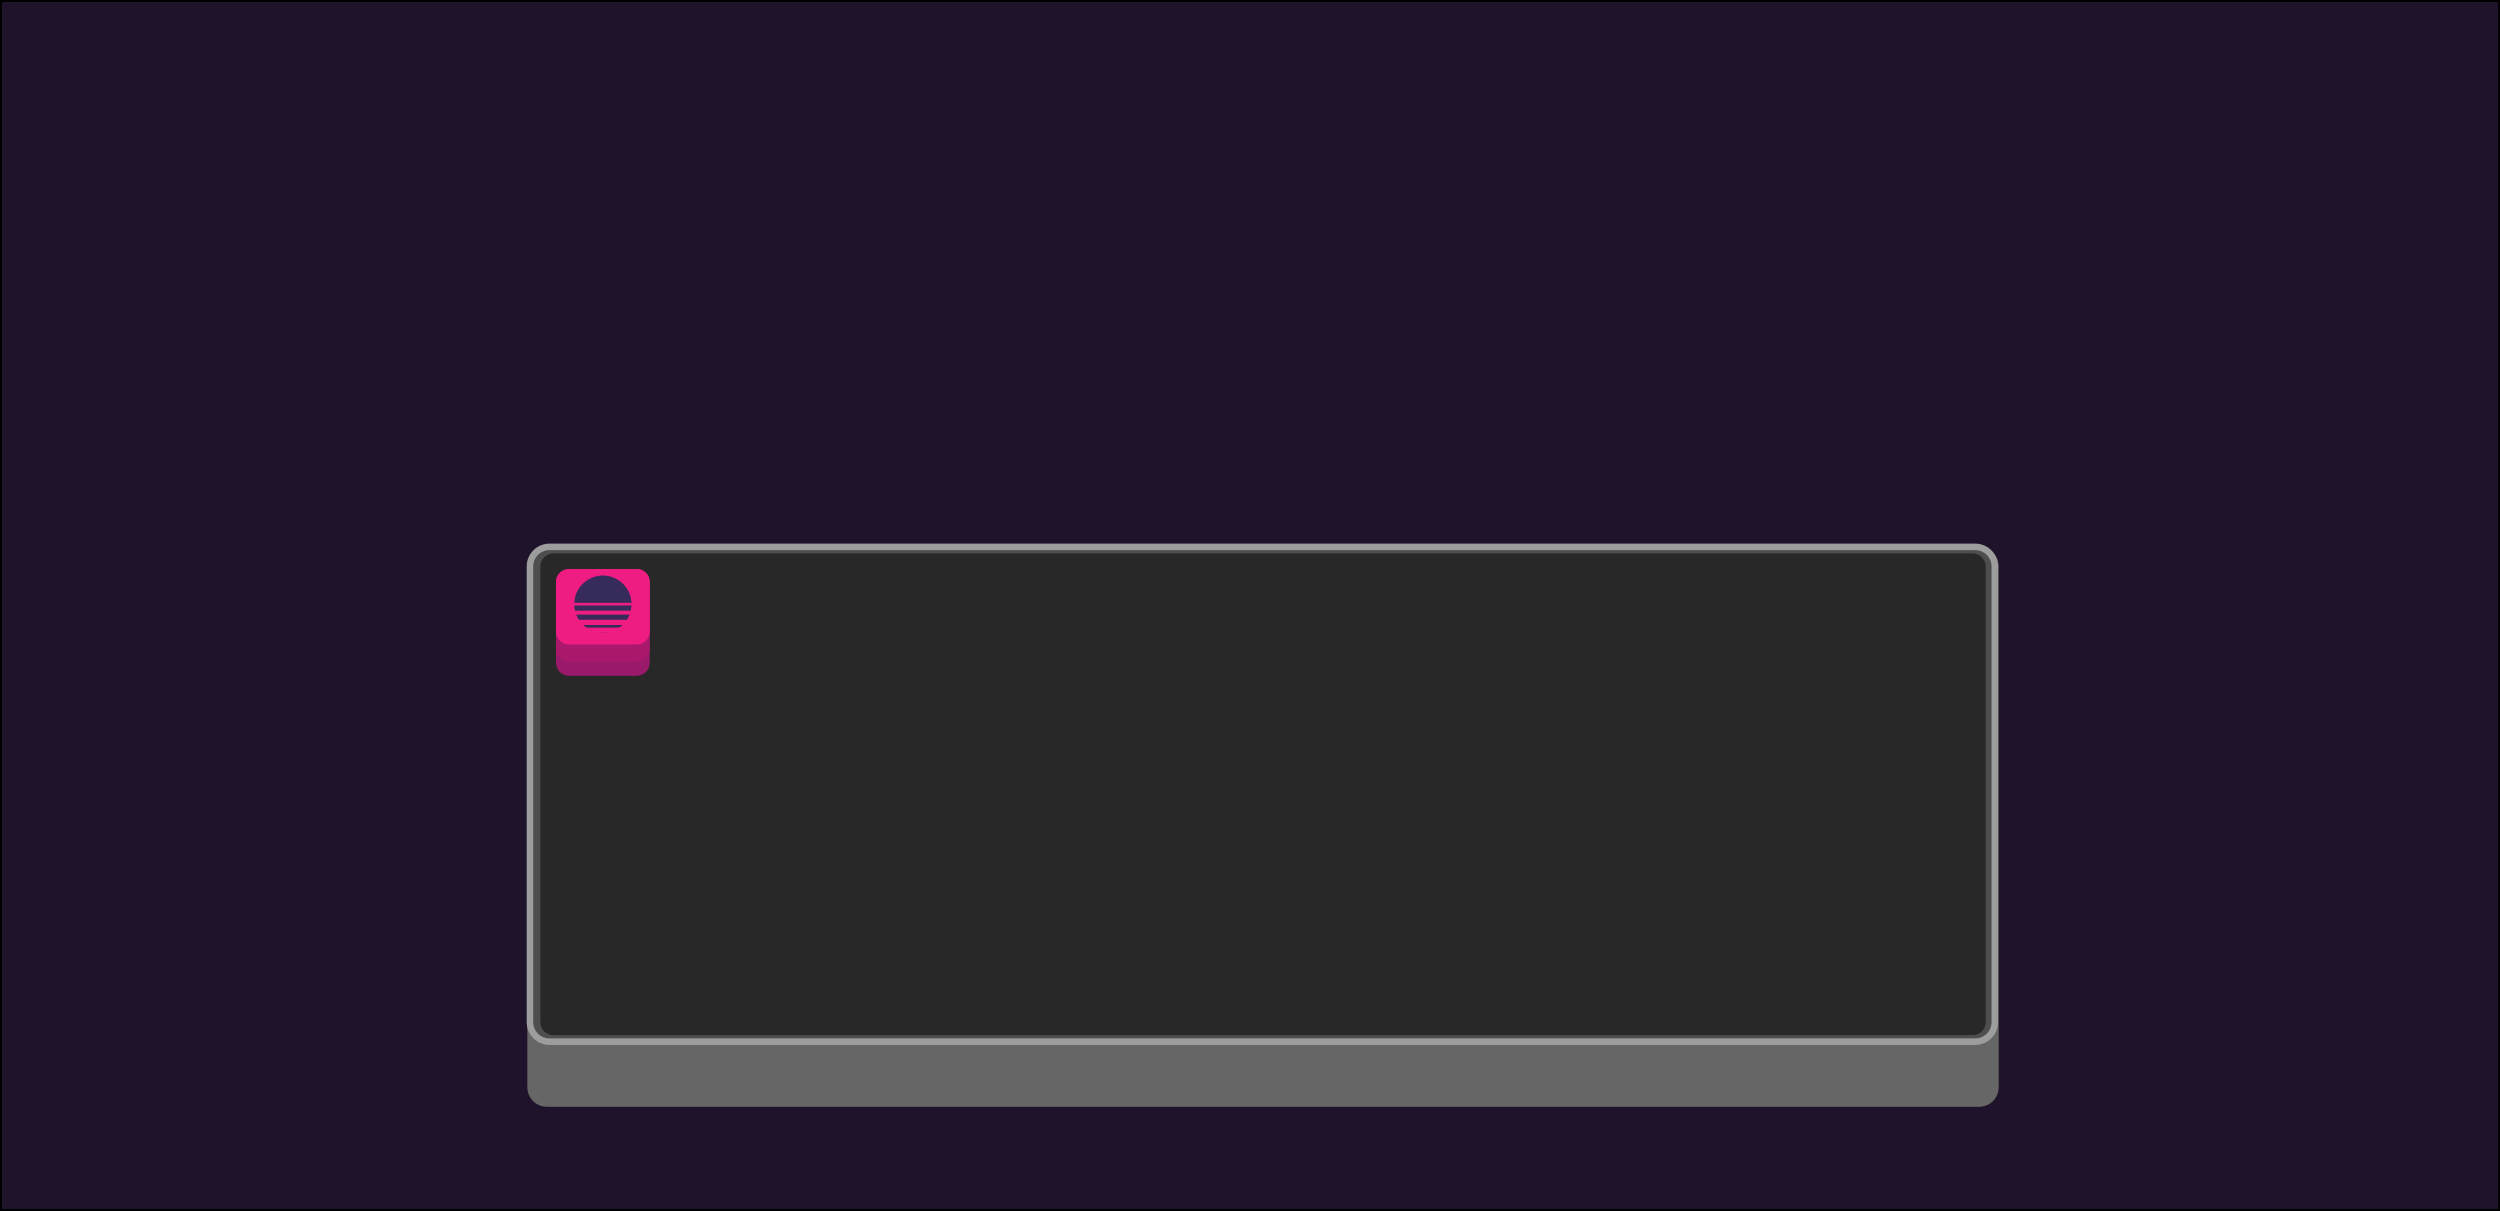
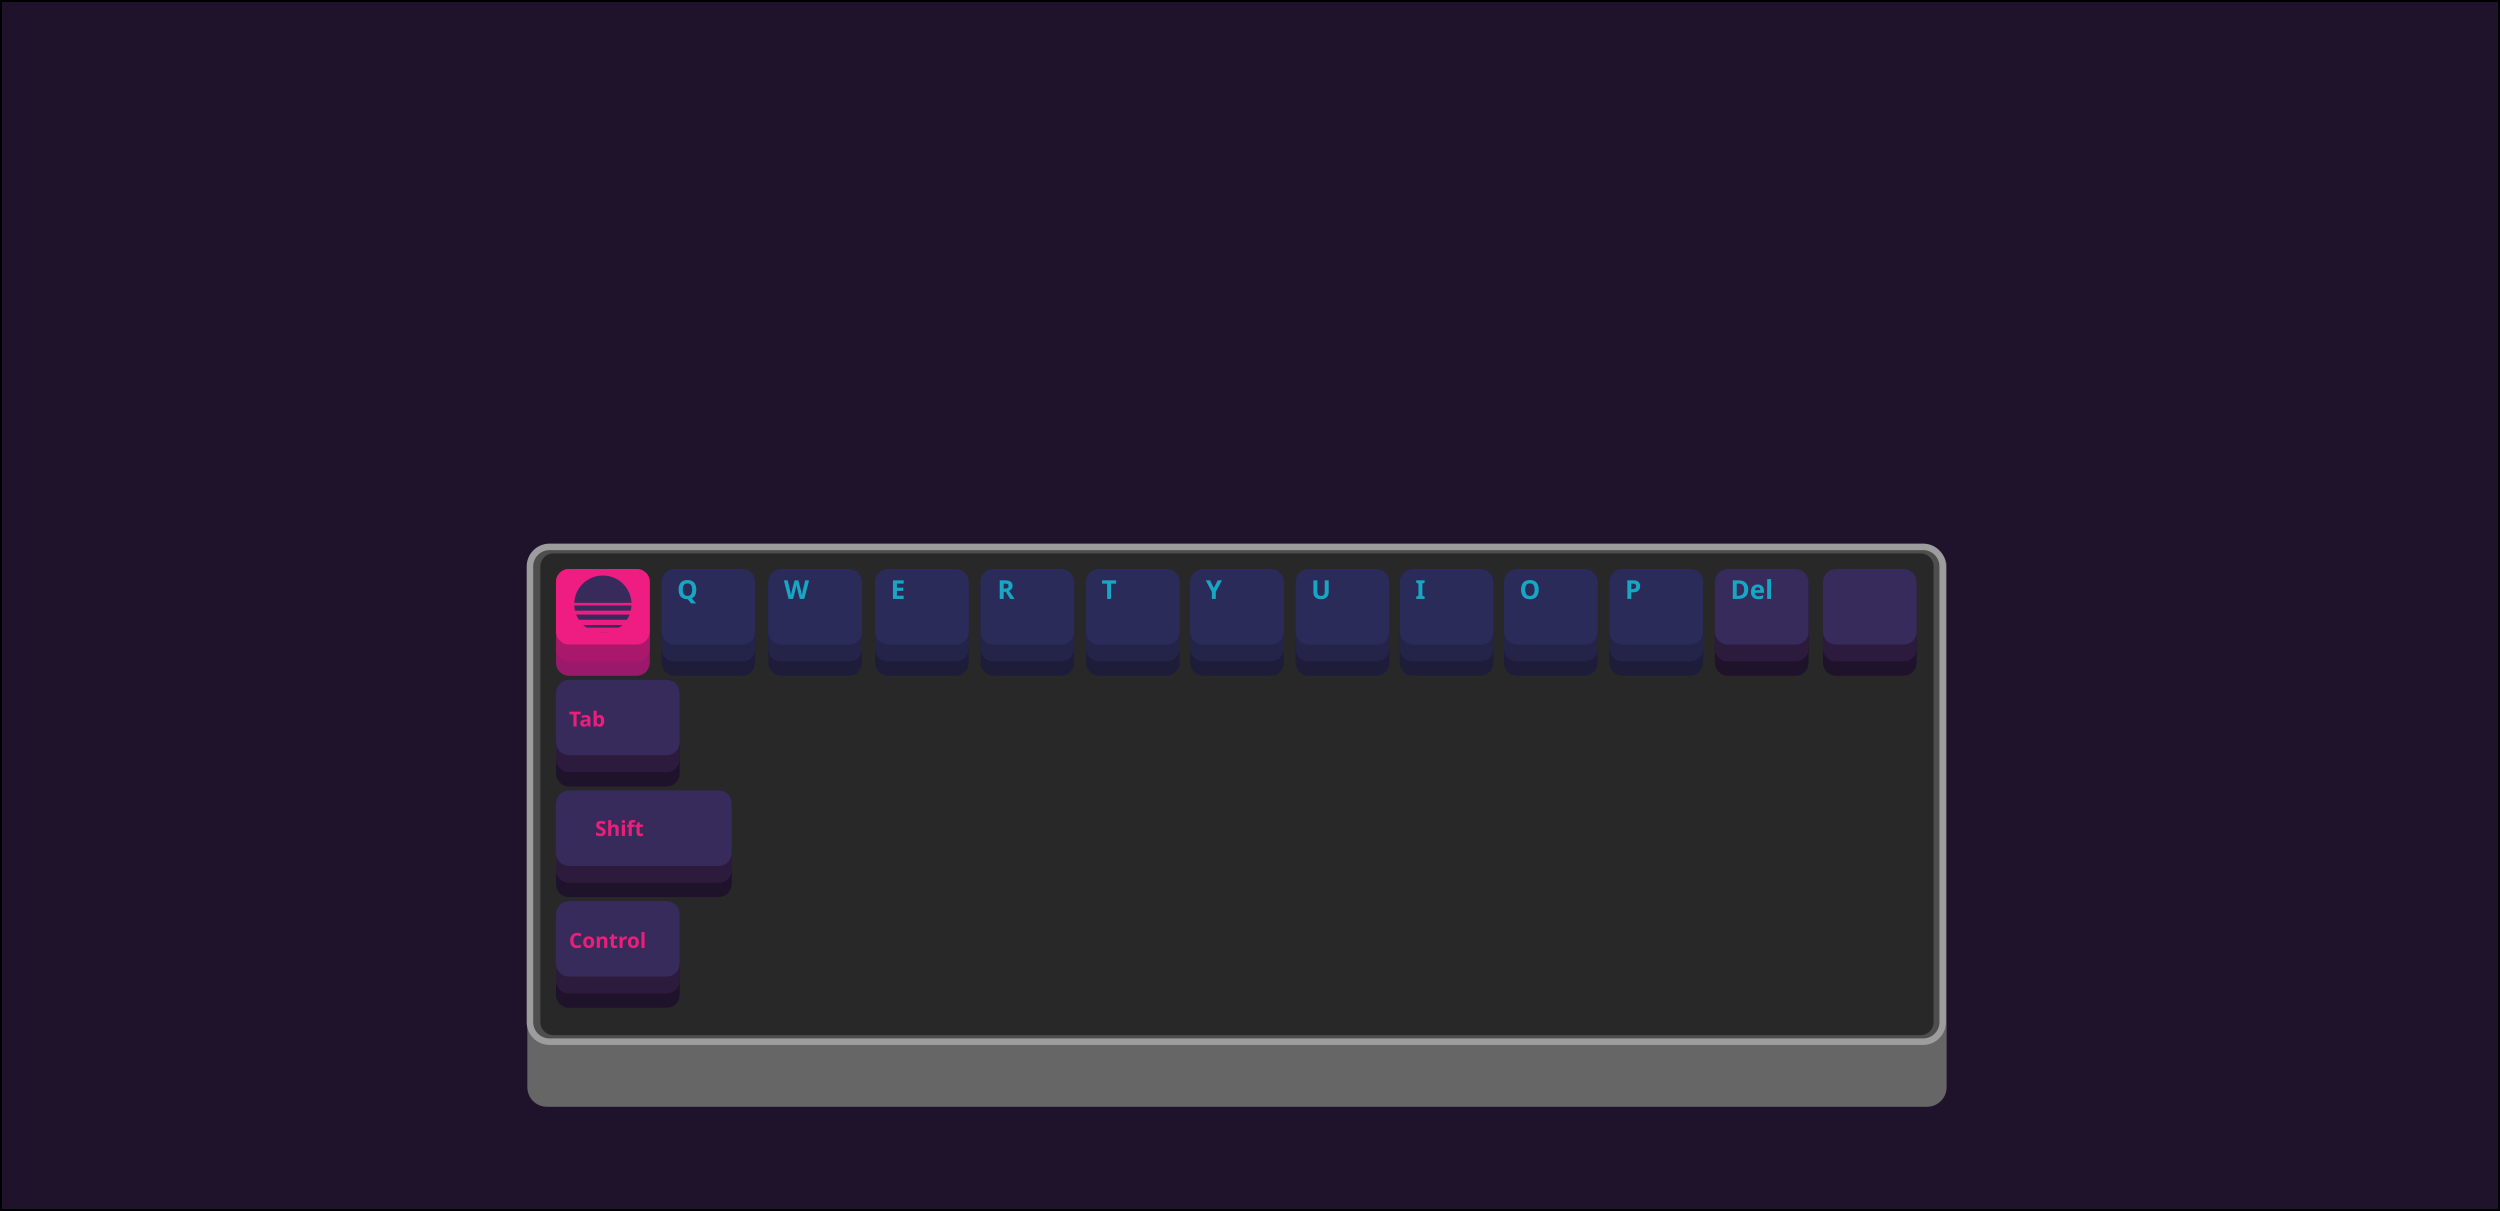
<svg xmlns="http://www.w3.org/2000/svg" version="1.1" width="100%" height="100%" viewBox="0 0 1920 930">
  <rect width="100%" height="100%" style="fill:#1e132b;stroke-width:3;stroke:rgb(0,0,0)" />
-   <rect x="405" y="420" rx="15" ry="15" width="1130" height="430" style="fill:#666666;" />
-   <rect x="407" y="420" rx="15" ry="15" width="1125" height="380" style="fill:#4e4e4e;stroke:#9c9d9c;stroke-width:5;" />
-   <rect x="415" y="425" rx="10" ry="10" width="1110" height="370" style="fill:#282828;" />
+   <rect x="405" y="420" rx="15" ry="15" width="1090" height="430" style="fill:#666666;" />
+   <rect x="407" y="420" rx="15" ry="15" width="1085" height="380" style="fill:#4e4e4e;stroke:#9c9d9c;stroke-width:5;" />
+   <rect x="415" y="425" rx="10" ry="10" width="1070" height="370" style="fill:#282828;" />
  <rect x="427" y="437" rx="10" ry="10" width="72" height="82" style="fill:#9b196a;" />
  <rect x="427" y="437" rx="10" ry="10" width="72" height="71" style="fill:#aa186b;" />
  <rect x="427" y="437" rx="10" ry="10" width="72" height="58" style="fill:#ef1d81;" />
  <circle cx="463" cy="464" r="22" fill="#372b5b" />
  <rect x="430" y="463" width="65" height="2" style="fill:#ef1d81;" />
  <rect x="430" y="469" width="65" height="3" style="fill:#ef1d81;" />
  <rect x="430" y="476" width="65" height="4" style="fill:#ef1d81;" />
  <rect x="430" y="482" width="65" height="4" style="fill:#ef1d81;" />
+   <rect x="508" y="437" rx="10" ry="10" width="72" height="82" style="fill:#1d1d3a;" />
+   <rect x="508" y="437" rx="10" ry="10" width="72" height="71" style="fill:#242449;" />
+   <rect x="508" y="437" rx="10" ry="10" width="72" height="58" style="fill:#2b2b59;" />
+   <text x="520" y="460" fill="#17a7c4" font-family="Verdana" font-weight="600" font-size="20">Q</text>
+   <rect x="590" y="437" rx="10" ry="10" width="72" height="82" style="fill:#1d1d3a;" />
+   <rect x="590" y="437" rx="10" ry="10" width="72" height="71" style="fill:#242449;" />
+   <rect x="590" y="437" rx="10" ry="10" width="72" height="58" style="fill:#2b2b59;" />
+   <text x="602" y="460" fill="#17a7c4" font-family="Verdana" font-weight="600" font-size="20">W</text>
+   <rect x="672" y="437" rx="10" ry="10" width="72" height="82" style="fill:#1d1d3a;" />
+   <rect x="672" y="437" rx="10" ry="10" width="72" height="71" style="fill:#242449;" />
+   <rect x="672" y="437" rx="10" ry="10" width="72" height="58" style="fill:#2b2b59;" />
+   <text x="684" y="460" fill="#17a7c4" font-family="Verdana" font-weight="600" font-size="20">E</text>
+   <rect x="753" y="437" rx="10" ry="10" width="72" height="82" style="fill:#1d1d3a;" />
+   <rect x="753" y="437" rx="10" ry="10" width="72" height="71" style="fill:#242449;" />
+   <rect x="753" y="437" rx="10" ry="10" width="72" height="58" style="fill:#2b2b59;" />
+   <text x="766" y="460" fill="#17a7c4" font-family="Verdana" font-weight="600" font-size="20">R</text>
+   <rect x="834" y="437" rx="10" ry="10" width="72" height="82" style="fill:#1d1d3a;" />
+   <rect x="834" y="437" rx="10" ry="10" width="72" height="71" style="fill:#242449;" />
+   <rect x="834" y="437" rx="10" ry="10" width="72" height="58" style="fill:#2b2b59;" />
+   <text x="846" y="460" fill="#17a7c4" font-family="Verdana" font-weight="600" font-size="20">T</text>
+   <rect x="914" y="437" rx="10" ry="10" width="72" height="82" style="fill:#1d1d3a;" />
+   <rect x="914" y="437" rx="10" ry="10" width="72" height="71" style="fill:#242449;" />
+   <rect x="914" y="437" rx="10" ry="10" width="72" height="58" style="fill:#2b2b59;" />
+   <text x="926" y="460" fill="#17a7c4" font-family="Verdana" font-weight="600" font-size="20">Y</text>
+   <rect x="995" y="437" rx="10" ry="10" width="72" height="82" style="fill:#1d1d3a;" />
+   <rect x="995" y="437" rx="10" ry="10" width="72" height="71" style="fill:#242449;" />
+   <rect x="995" y="437" rx="10" ry="10" width="72" height="58" style="fill:#2b2b59;" />
+   <text x="1007" y="460" fill="#17a7c4" font-family="Verdana" font-weight="600" font-size="20">U</text>
+   <rect x="1075" y="437" rx="10" ry="10" width="72" height="82" style="fill:#1d1d3a;" />
+   <rect x="1075" y="437" rx="10" ry="10" width="72" height="71" style="fill:#242449;" />
+   <rect x="1075" y="437" rx="10" ry="10" width="72" height="58" style="fill:#2b2b59;" />
+   <text x="1087" y="460" fill="#17a7c4" font-family="Verdana" font-weight="600" font-size="20">I</text>
+   <rect x="1155" y="437" rx="10" ry="10" width="72" height="82" style="fill:#1d1d3a;" />
+   <rect x="1155" y="437" rx="10" ry="10" width="72" height="71" style="fill:#242449;" />
+   <rect x="1155" y="437" rx="10" ry="10" width="72" height="58" style="fill:#2b2b59;" />
+   <text x="1167" y="460" fill="#17a7c4" font-family="Verdana" font-weight="600" font-size="20">O</text>
+   <rect x="1236" y="437" rx="10" ry="10" width="72" height="82" style="fill:#1d1d3a;" />
+   <rect x="1236" y="437" rx="10" ry="10" width="72" height="71" style="fill:#242449;" />
+   <rect x="1236" y="437" rx="10" ry="10" width="72" height="58" style="fill:#2b2b59;" />
+   <text x="1248" y="460" fill="#17a7c4" font-family="Verdana" font-weight="600" font-size="20">P</text>
+   <rect x="1317" y="437" rx="10" ry="10" width="72" height="82" style="fill:#1e132b;" />
+   <rect x="1317" y="437" rx="10" ry="10" width="72" height="71" style="fill:#2c1b3d;" />
+   <rect x="1317" y="437" rx="10" ry="10" width="72" height="58" style="fill:#372b5b;" />
+   <text x="1329" y="460" fill="#17a7c4" font-family="Verdana" font-weight="600" font-size="20">Del</text>
+   <rect x="1400" y="437" rx="10" ry="10" width="72" height="82" style="fill:#1e132b;" />
+   <rect x="1400" y="437" rx="10" ry="10" width="72" height="71" style="fill:#2c1b3d;" />
+   <rect x="1400" y="437" rx="10" ry="10" width="72" height="58" style="fill:#372b5b;" />
+   <rect x="427" y="522" rx="10" ry="10" width="95" height="82" style="fill:#1e132b;" />
+   <rect x="427" y="522" rx="10" ry="10" width="95" height="71" style="fill:#2c1b3d;" />
+   <rect x="427" y="522" rx="10" ry="10" width="95" height="58" style="fill:#372b5b;" />
+   <text x="437" y="558" fill="#ed1e79" font-family="Verdana" font-weight="600" font-size="16">Tab</text>
+   <rect x="427" y="607" rx="10" ry="10" width="135" height="82" style="fill:#1e132b;" />
+   <rect x="427" y="607" rx="10" ry="10" width="135" height="71" style="fill:#2c1b3d;" />
+   <rect x="427" y="607" rx="10" ry="10" width="135" height="58" style="fill:#372b5b;" />
+   <text x="457" y="642" fill="#ed1e79" font-family="Verdana" font-weight="600" font-size="16">Shift</text>
+   <rect x="427" y="692" rx="10" ry="10" width="95" height="82" style="fill:#1e132b;" />
+   <rect x="427" y="692" rx="10" ry="10" width="95" height="71" style="fill:#2c1b3d;" />
+   <rect x="427" y="692" rx="10" ry="10" width="95" height="58" style="fill:#372b5b;" />
+   <text x="437" y="728" fill="#ed1e79" font-family="Verdana" font-weight="600" font-size="16">Control</text>
</svg>
